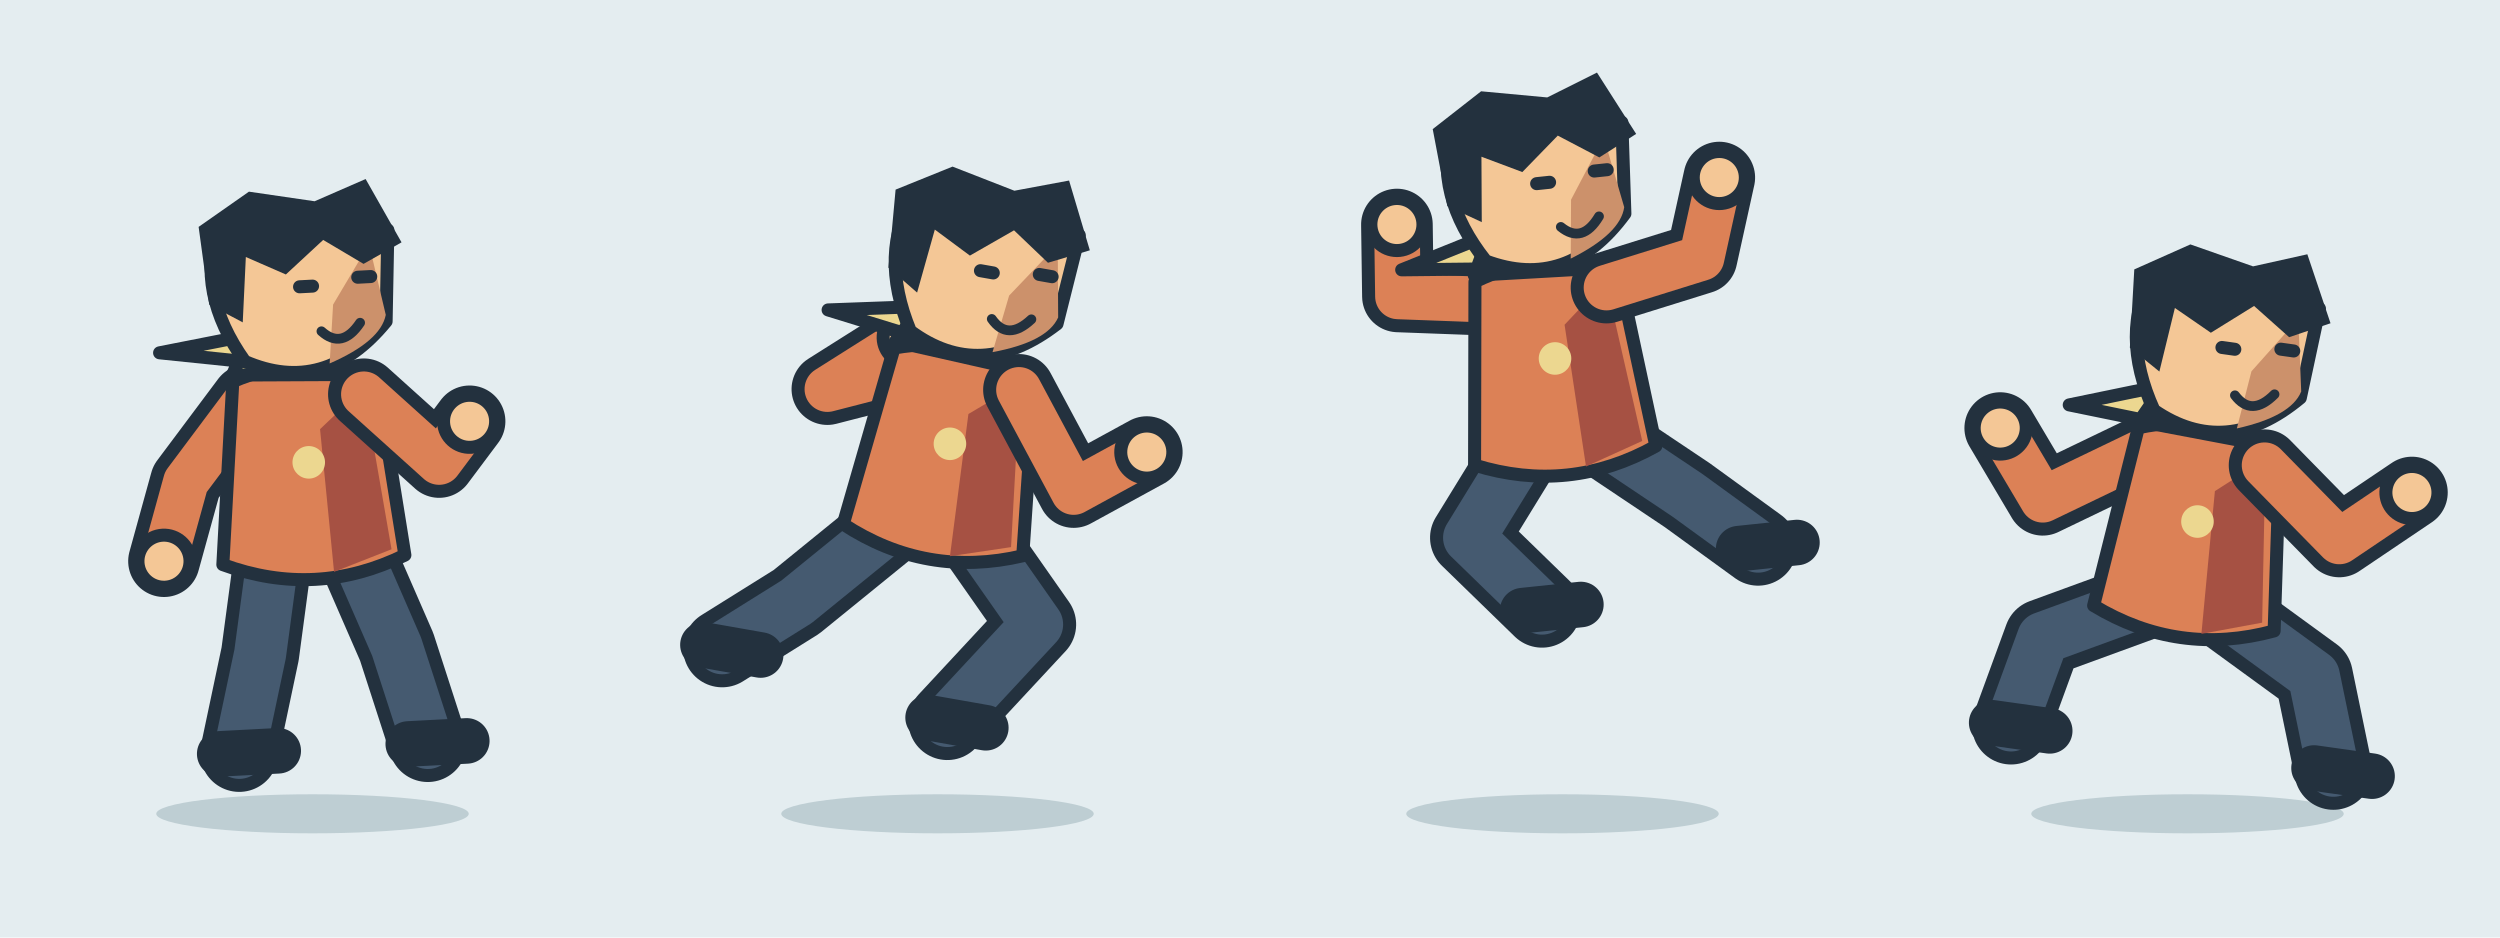
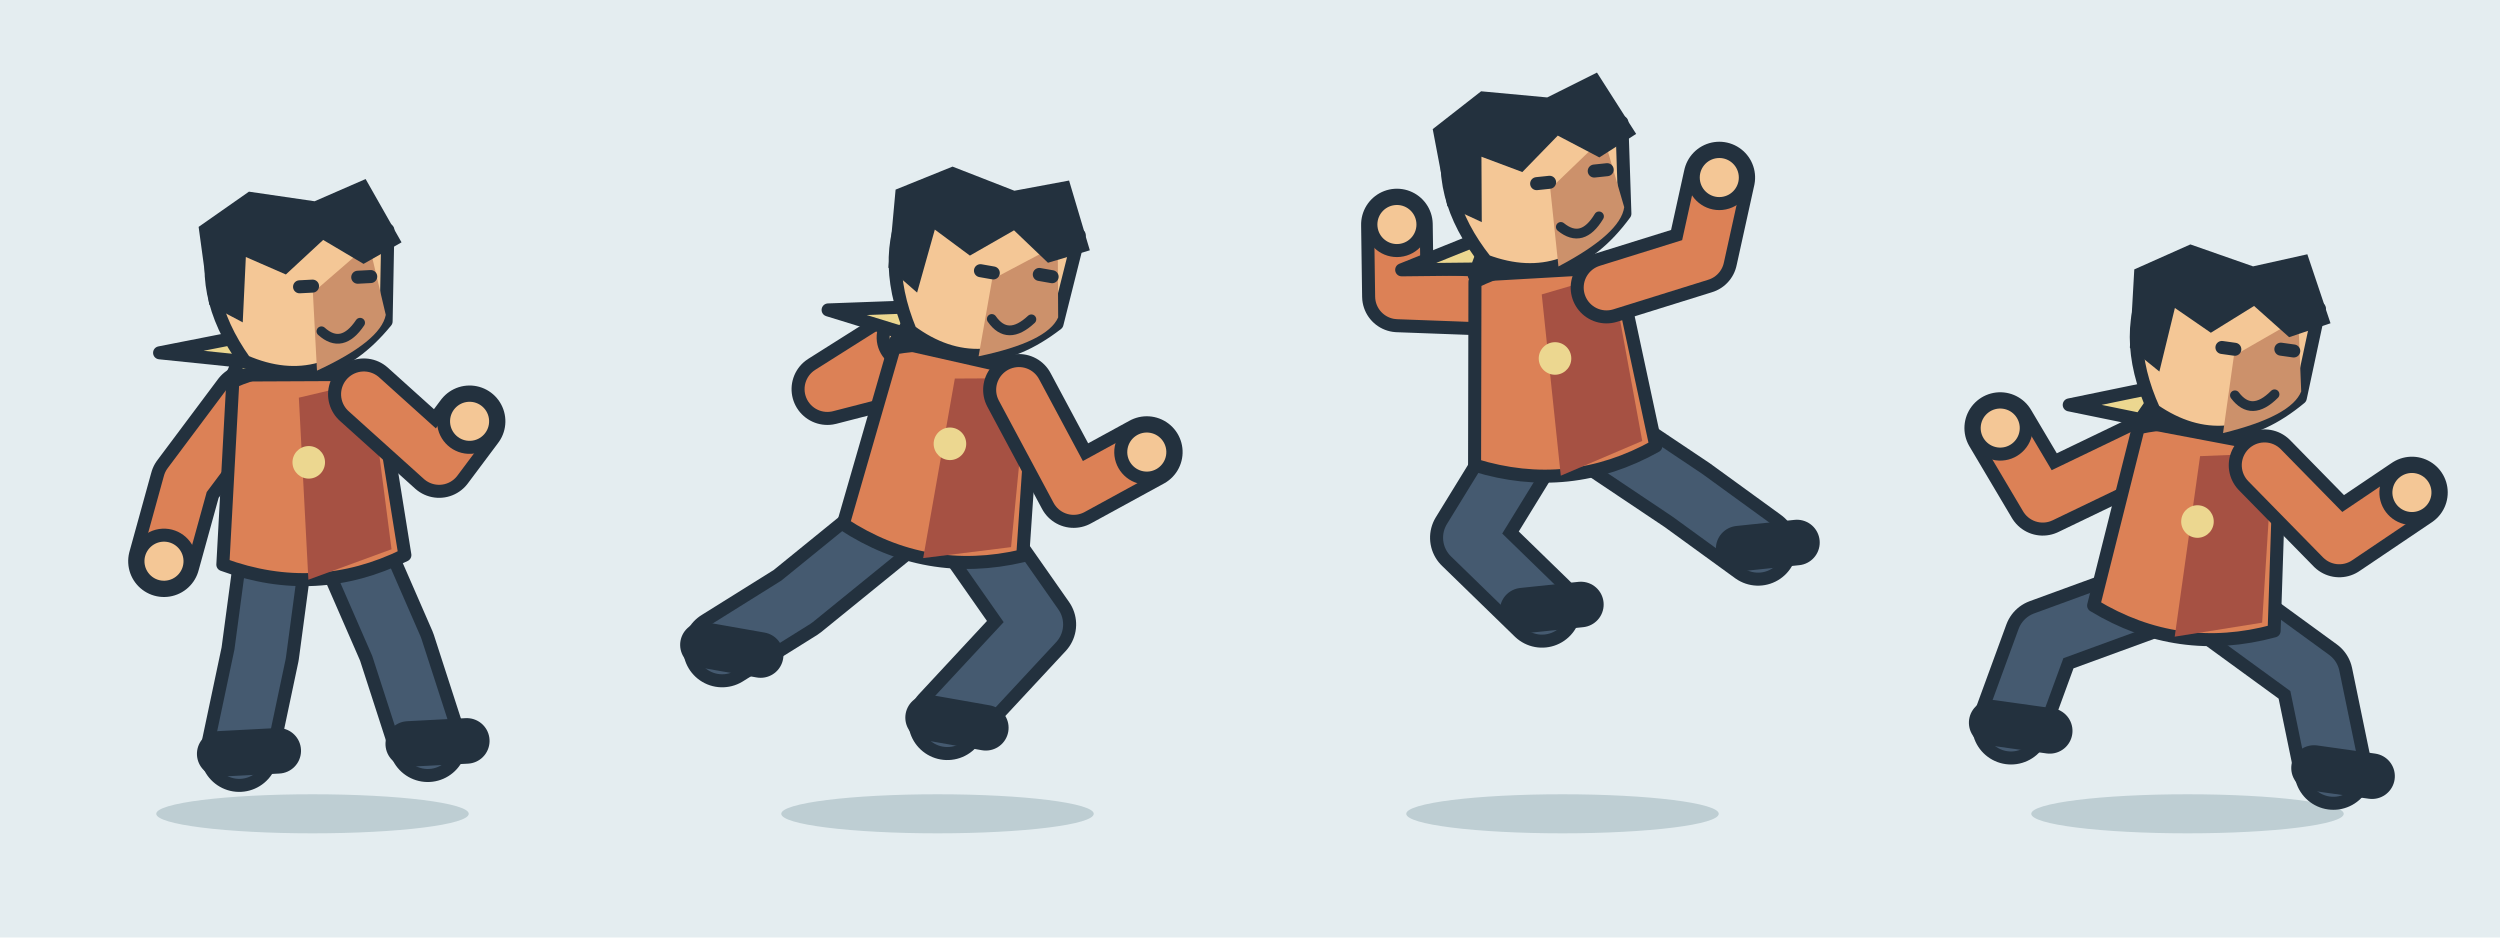
<svg xmlns="http://www.w3.org/2000/svg" width="384" height="144" viewBox="0 0 384 144">
  <rect width="384" height="144" fill="#e4edf0" />
  <g transform="translate(0 24)">
    <ellipse cx="48" cy="101" rx="24" ry="3" fill="#beced3" />
    <g transform="translate(48 0) rotate(-3 0 58)" stroke-linejoin="round" stroke-linecap="round">
      <path d="M-6,60 L-9,76 L-13,91" fill="none" stroke="#23313e" stroke-width="12" />
      <path d="M-6,60 L-9,76 L-13,91" fill="none" stroke="#455a70" stroke-width="8" />
      <path d="M-16 91 h9" stroke="#23313e" stroke-width="7" />
      <path d="M6,60 L12,76 L16,91" fill="none" stroke="#23313e" stroke-width="12" />
      <path d="M6,60 L12,76 L16,91" fill="none" stroke="#455a70" stroke-width="8" />
      <path d="M13 91 h9" stroke="#23313e" stroke-width="7" />
      <path d="M-9,37 L-19,49 L-23,61" fill="none" stroke="#23313e" stroke-width="11" />
      <path d="M-9,37 L-19,49 L-23,61" fill="none" stroke="#dc8156" stroke-width="7" />
      <circle cx="-23" cy="61" r="4" fill="#f4c796" stroke="#23313e" stroke-width="2" />
      <path d="M-11 34 Q0 30 11 34 L14 62 Q0 68 -14 62 Z" fill="#dc8156" stroke="#23313e" stroke-width="2" />
-       <path d="M9 36 L2 42 L3 64 L12 61 Z" fill="#a65143" />
+       <path d="M10 35 L-1 37 L-1 65 L12 61 Z" fill="#a65143" />
      <path d="M-11 33 L10 34 L-22 29 L-8 27 Z" fill="#ecd790" stroke="#23313e" stroke-width="2" />
      <path d="M9,37 L20,48 L25,42" fill="none" stroke="#23313e" stroke-width="11" />
      <path d="M9,37 L20,48 L25,42" fill="none" stroke="#dc8156" stroke-width="7" />
      <circle cx="25" cy="42" r="4" fill="#f4c796" stroke="#23313e" stroke-width="2" />
      <g transform="translate(0 20) scale(1)">
        <path d="M-12 -10 Q-16 0 -9 11 Q3 17 13 6 L14 -8 Z" fill="#f4c796" stroke="#23313e" stroke-width="2" />
-         <path d="M11 -6 L5 3 L4 12 Q12 9 13 5 Z" fill="#cc916b" />
+         <path d="M11 -6 L2 1 L2 13 Q12 9 13 5 Z" fill="#cc916b" />
        <path d="M-14 2 L-15 -10 L-7 -15 L3 -13 L11 -16 L16 -6 L10 -3 L4 -7 L-2 -2 L-8 -5 L-9 5 Z" fill="#23313e" />
        <path d="M0 0 h2 M9 -1 h2" stroke="#23313e" stroke-width="2" />
        <path d="M3 7 Q6 10 9 6" fill="none" stroke="#23313e" stroke-width="1.5" />
      </g>
      <circle cx="0" cy="47" r="2.5" fill="#ecd790" />
    </g>
  </g>
  <g transform="translate(96 24)">
    <ellipse cx="48" cy="101" rx="24" ry="3" fill="#beced3" />
    <g transform="translate(48 -3) rotate(10 0 58)" stroke-linejoin="round" stroke-linecap="round">
      <path d="M-6,60 L-19,75 L-29,84" fill="none" stroke="#23313e" stroke-width="12" />
      <path d="M-6,60 L-19,75 L-29,84" fill="none" stroke="#455a70" stroke-width="8" />
      <path d="M-32 84 h9" stroke="#23313e" stroke-width="7" />
      <path d="M6,60 L18,72 L7,89" fill="none" stroke="#23313e" stroke-width="12" />
      <path d="M6,60 L18,72 L7,89" fill="none" stroke="#455a70" stroke-width="8" />
      <path d="M4 89 h9" stroke="#23313e" stroke-width="7" />
      <path d="M-9,37 L-20,42 L-9,32" fill="none" stroke="#23313e" stroke-width="11" />
      <path d="M-9,37 L-20,42 L-9,32" fill="none" stroke="#dc8156" stroke-width="7" />
      <circle cx="-9" cy="32" r="4" fill="#f4c796" stroke="#23313e" stroke-width="2" />
      <path d="M-11 34 Q0 30 11 34 L14 62 Q0 68 -14 62 Z" fill="#dc8156" stroke="#23313e" stroke-width="2" />
-       <path d="M9 36 L2 42 L3 64 L12 61 Z" fill="#a65143" />
+       <path d="M10 35 L-1 37 L-1 65 L12 61 Z" fill="#a65143" />
      <path d="M-11 33 L10 34 L-22 30 L-8 27 Z" fill="#ecd790" stroke="#23313e" stroke-width="2" />
      <path d="M9,37 L20,51 L30,43" fill="none" stroke="#23313e" stroke-width="11" />
      <path d="M9,37 L20,51 L30,43" fill="none" stroke="#dc8156" stroke-width="7" />
      <circle cx="30" cy="43" r="4" fill="#f4c796" stroke="#23313e" stroke-width="2" />
      <g transform="translate(0 20) scale(1)">
        <path d="M-12 -10 Q-16 0 -9 11 Q3 17 13 6 L14 -8 Z" fill="#f4c796" stroke="#23313e" stroke-width="2" />
-         <path d="M11 -6 L5 3 L4 12 Q12 9 13 5 Z" fill="#cc916b" />
+         <path d="M11 -6 L2 1 L2 13 Q12 9 13 5 Z" fill="#cc916b" />
        <path d="M-14 2 L-15 -10 L-7 -15 L3 -13 L11 -16 L16 -6 L10 -3 L4 -7 L-2 -2 L-8 -5 L-9 5 Z" fill="#23313e" />
        <path d="M0 0 h2 M9 -1 h2" stroke="#23313e" stroke-width="2" />
        <path d="M3 7 Q6 10 9 6" fill="none" stroke="#23313e" stroke-width="1.5" />
      </g>
      <circle cx="0" cy="47" r="2.5" fill="#ecd790" />
    </g>
  </g>
  <g transform="translate(192 24)">
    <ellipse cx="48" cy="101" rx="24" ry="3" fill="#beced3" />
    <g transform="translate(48 -16) rotate(-6 0 58)" stroke-linejoin="round" stroke-linecap="round">
      <path d="M-6,60 L-16,73 L-6,85" fill="none" stroke="#23313e" stroke-width="12" />
      <path d="M-6,60 L-16,73 L-6,85" fill="none" stroke="#455a70" stroke-width="8" />
      <path d="M-9 85 h9" stroke="#23313e" stroke-width="7" />
      <path d="M6,60 L18,70 L28,79" fill="none" stroke="#23313e" stroke-width="12" />
      <path d="M6,60 L18,70 L28,79" fill="none" stroke="#455a70" stroke-width="8" />
      <path d="M25 79 h9" stroke="#23313e" stroke-width="7" />
      <path d="M-9,37 L-23,35 L-22,24" fill="none" stroke="#23313e" stroke-width="11" />
      <path d="M-9,37 L-23,35 L-22,24" fill="none" stroke="#dc8156" stroke-width="7" />
      <circle cx="-22" cy="24" r="4" fill="#f4c796" stroke="#23313e" stroke-width="2" />
      <path d="M-11 34 Q0 30 11 34 L14 62 Q0 68 -14 62 Z" fill="#dc8156" stroke="#23313e" stroke-width="2" />
-       <path d="M9 36 L2 42 L3 64 L12 61 Z" fill="#a65143" />
+       <path d="M10 35 L-1 37 L-1 65 L12 61 Z" fill="#a65143" />
      <path d="M-11 33 L10 34 L-22 31 L-8 27 Z" fill="#ecd790" stroke="#23313e" stroke-width="2" />
      <path d="M9,37 L24,34 L28,22" fill="none" stroke="#23313e" stroke-width="11" />
      <path d="M9,37 L24,34 L28,22" fill="none" stroke="#dc8156" stroke-width="7" />
      <circle cx="28" cy="22" r="4" fill="#f4c796" stroke="#23313e" stroke-width="2" />
      <g transform="translate(0 20) scale(1)">
        <path d="M-12 -10 Q-16 0 -9 11 Q3 17 13 6 L14 -8 Z" fill="#f4c796" stroke="#23313e" stroke-width="2" />
-         <path d="M11 -6 L5 3 L4 12 Q12 9 13 5 Z" fill="#cc916b" />
+         <path d="M11 -6 L2 1 L2 13 Q12 9 13 5 Z" fill="#cc916b" />
        <path d="M-14 2 L-15 -10 L-7 -15 L3 -13 L11 -16 L16 -6 L10 -3 L4 -7 L-2 -2 L-8 -5 L-9 5 Z" fill="#23313e" />
        <path d="M0 0 h2 M9 -1 h2" stroke="#23313e" stroke-width="2" />
        <path d="M3 7 Q6 10 9 6" fill="none" stroke="#23313e" stroke-width="1.5" />
      </g>
      <circle cx="0" cy="47" r="2.5" fill="#ecd790" />
    </g>
  </g>
  <g transform="translate(288 24)">
    <ellipse cx="48" cy="101" rx="24" ry="3" fill="#beced3" />
    <g transform="translate(48 9) rotate(8 0 58)" stroke-linejoin="round" stroke-linecap="round">
      <path d="M-6,60 L-21,68 L-24,82" fill="none" stroke="#23313e" stroke-width="12" />
      <path d="M-6,60 L-21,68 L-24,82" fill="none" stroke="#455a70" stroke-width="8" />
      <path d="M-27 82 h9" stroke="#23313e" stroke-width="7" />
      <path d="M6,60 L21,68 L26,82" fill="none" stroke="#23313e" stroke-width="12" />
      <path d="M6,60 L21,68 L26,82" fill="none" stroke="#455a70" stroke-width="8" />
      <path d="M23 82 h9" stroke="#23313e" stroke-width="7" />
      <path d="M-9,37 L-24,47 L-32,37" fill="none" stroke="#23313e" stroke-width="11" />
      <path d="M-9,37 L-24,47 L-32,37" fill="none" stroke="#dc8156" stroke-width="7" />
      <circle cx="-32" cy="37" r="4" fill="#f4c796" stroke="#23313e" stroke-width="2" />
      <path d="M-11 34 Q0 30 11 34 L14 62 Q0 68 -14 62 Z" fill="#dc8156" stroke="#23313e" stroke-width="2" />
-       <path d="M9 36 L2 42 L3 64 L12 61 Z" fill="#a65143" />
+       <path d="M10 35 L-1 37 L-1 65 L12 61 Z" fill="#a65143" />
      <path d="M-11 33 L10 34 L-22 32 L-8 27 Z" fill="#ecd790" stroke="#23313e" stroke-width="2" />
      <path d="M9,37 L22,47 L32,38" fill="none" stroke="#23313e" stroke-width="11" />
      <path d="M9,37 L22,47 L32,38" fill="none" stroke="#dc8156" stroke-width="7" />
      <circle cx="32" cy="38" r="4" fill="#f4c796" stroke="#23313e" stroke-width="2" />
      <g transform="translate(0 20) scale(1)">
        <path d="M-12 -10 Q-16 0 -9 11 Q3 17 13 6 L14 -8 Z" fill="#f4c796" stroke="#23313e" stroke-width="2" />
-         <path d="M11 -6 L5 3 L4 12 Q12 9 13 5 Z" fill="#cc916b" />
+         <path d="M11 -6 L2 1 L2 13 Q12 9 13 5 Z" fill="#cc916b" />
        <path d="M-14 2 L-15 -10 L-7 -15 L3 -13 L11 -16 L16 -6 L10 -3 L4 -7 L-2 -2 L-8 -5 L-9 5 Z" fill="#23313e" />
        <path d="M0 0 h2 M9 -1 h2" stroke="#23313e" stroke-width="2" />
        <path d="M3 7 Q6 10 9 6" fill="none" stroke="#23313e" stroke-width="1.5" />
      </g>
      <circle cx="0" cy="47" r="2.5" fill="#ecd790" />
    </g>
  </g>
</svg>
